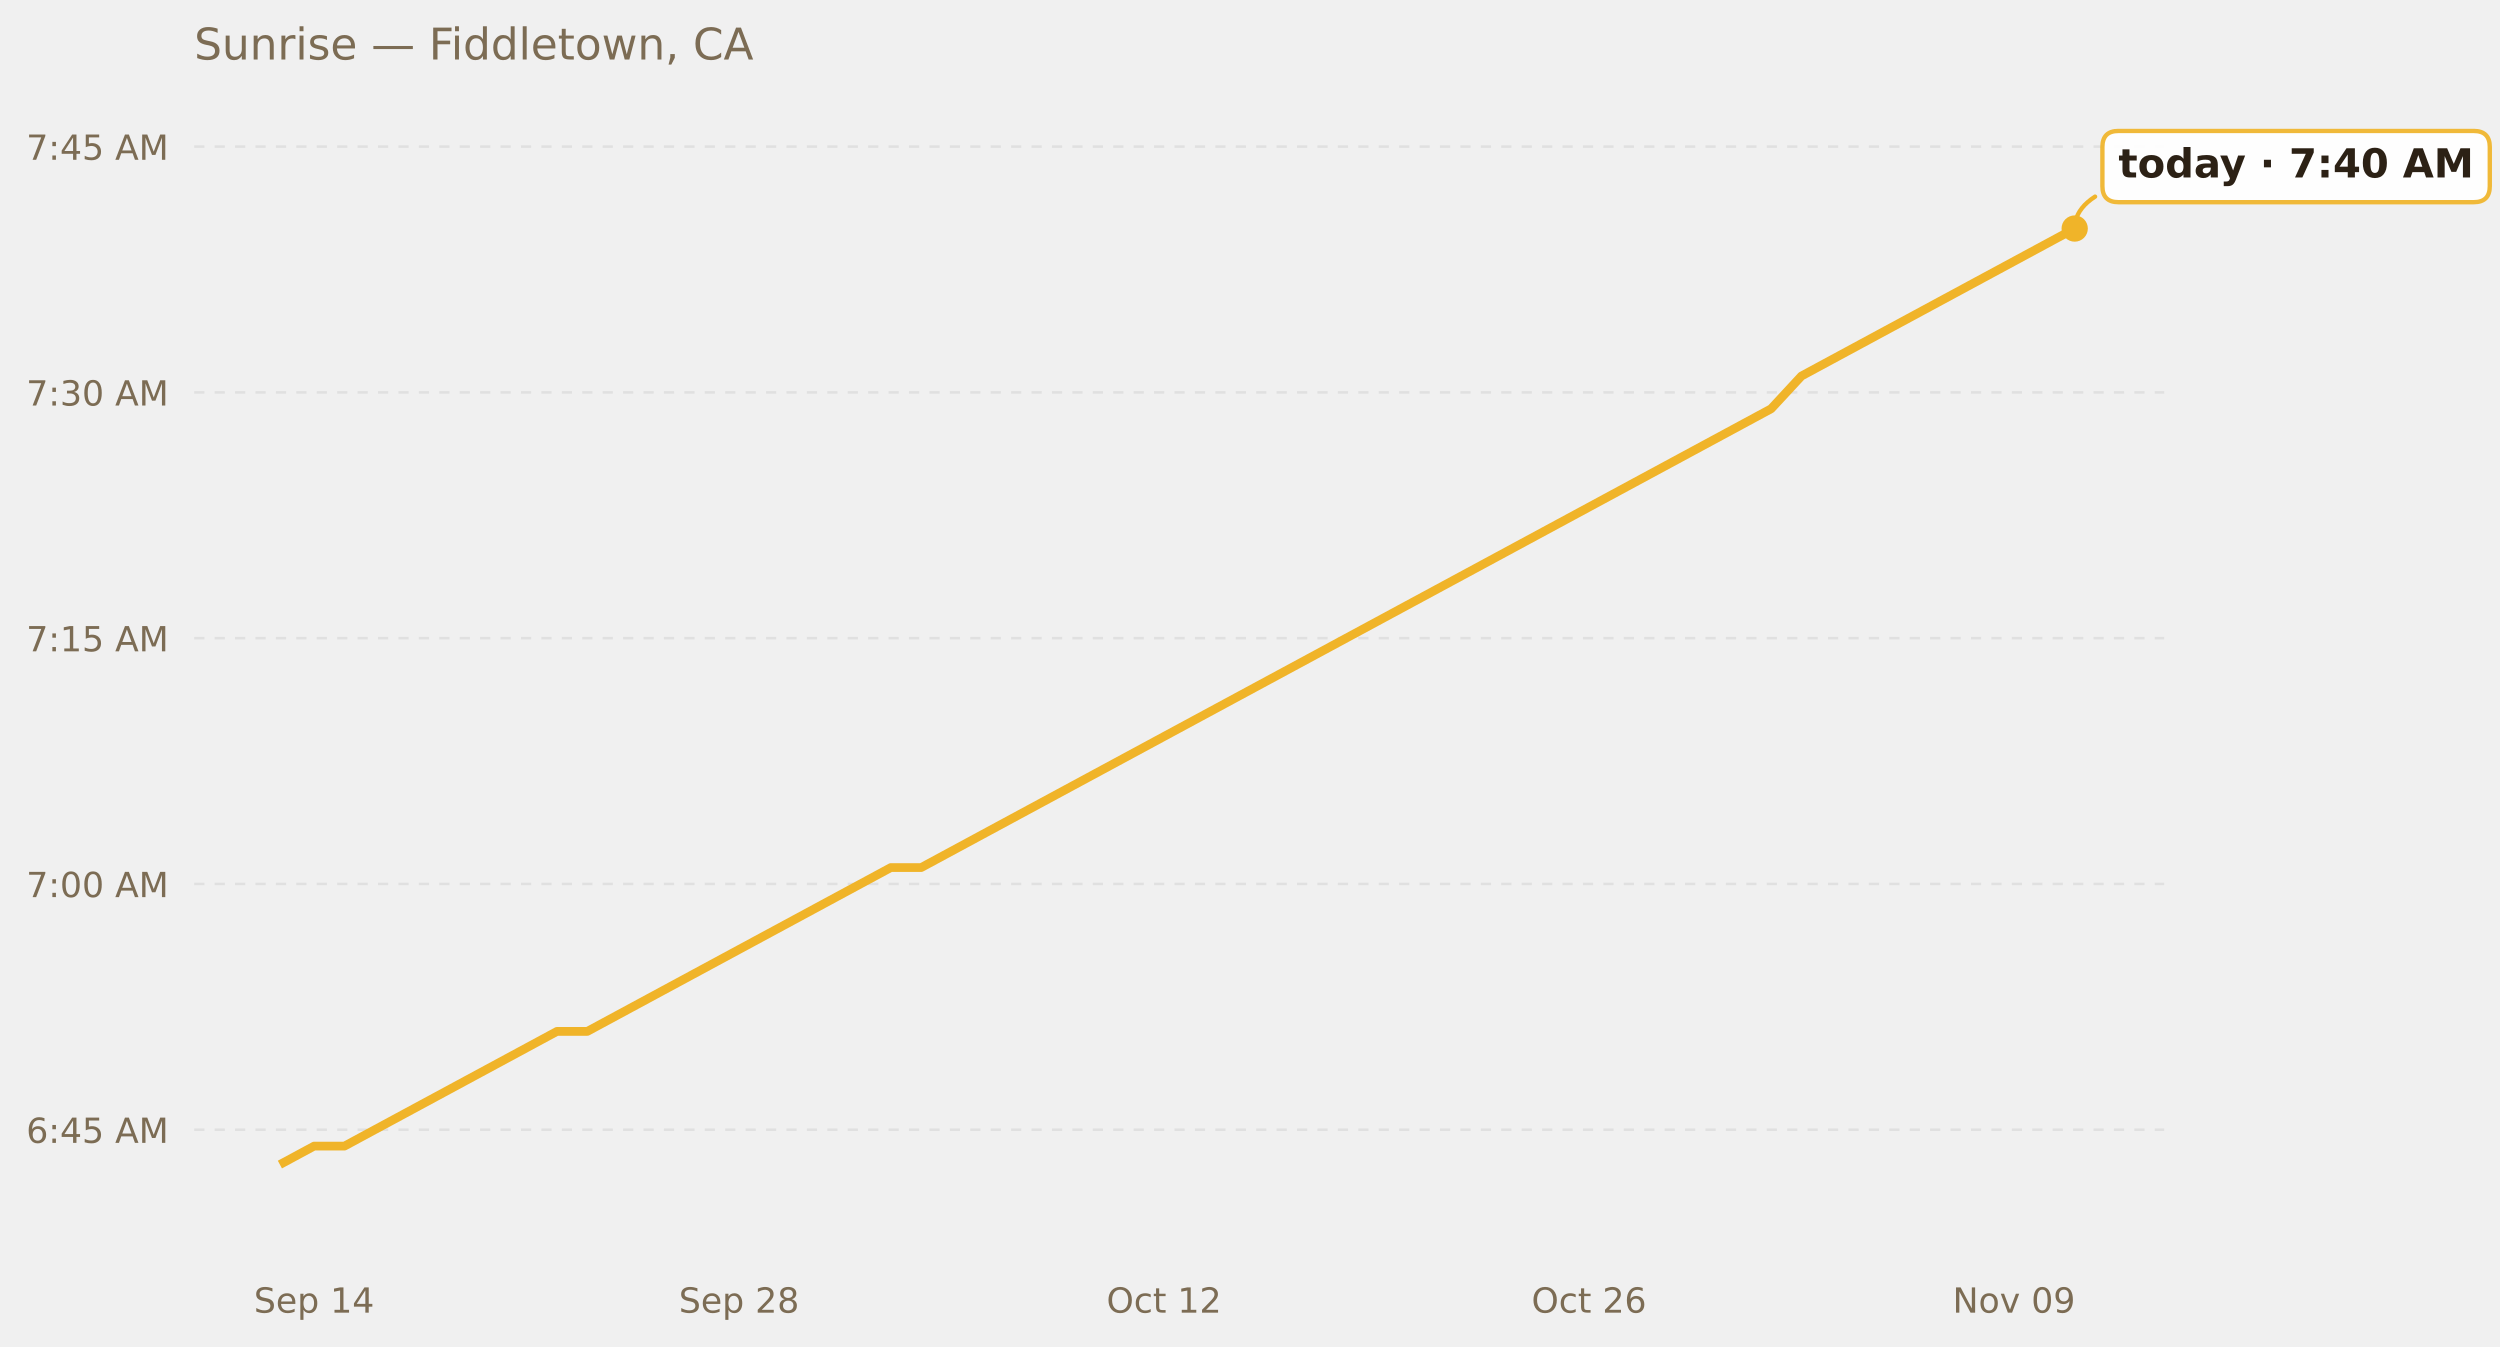
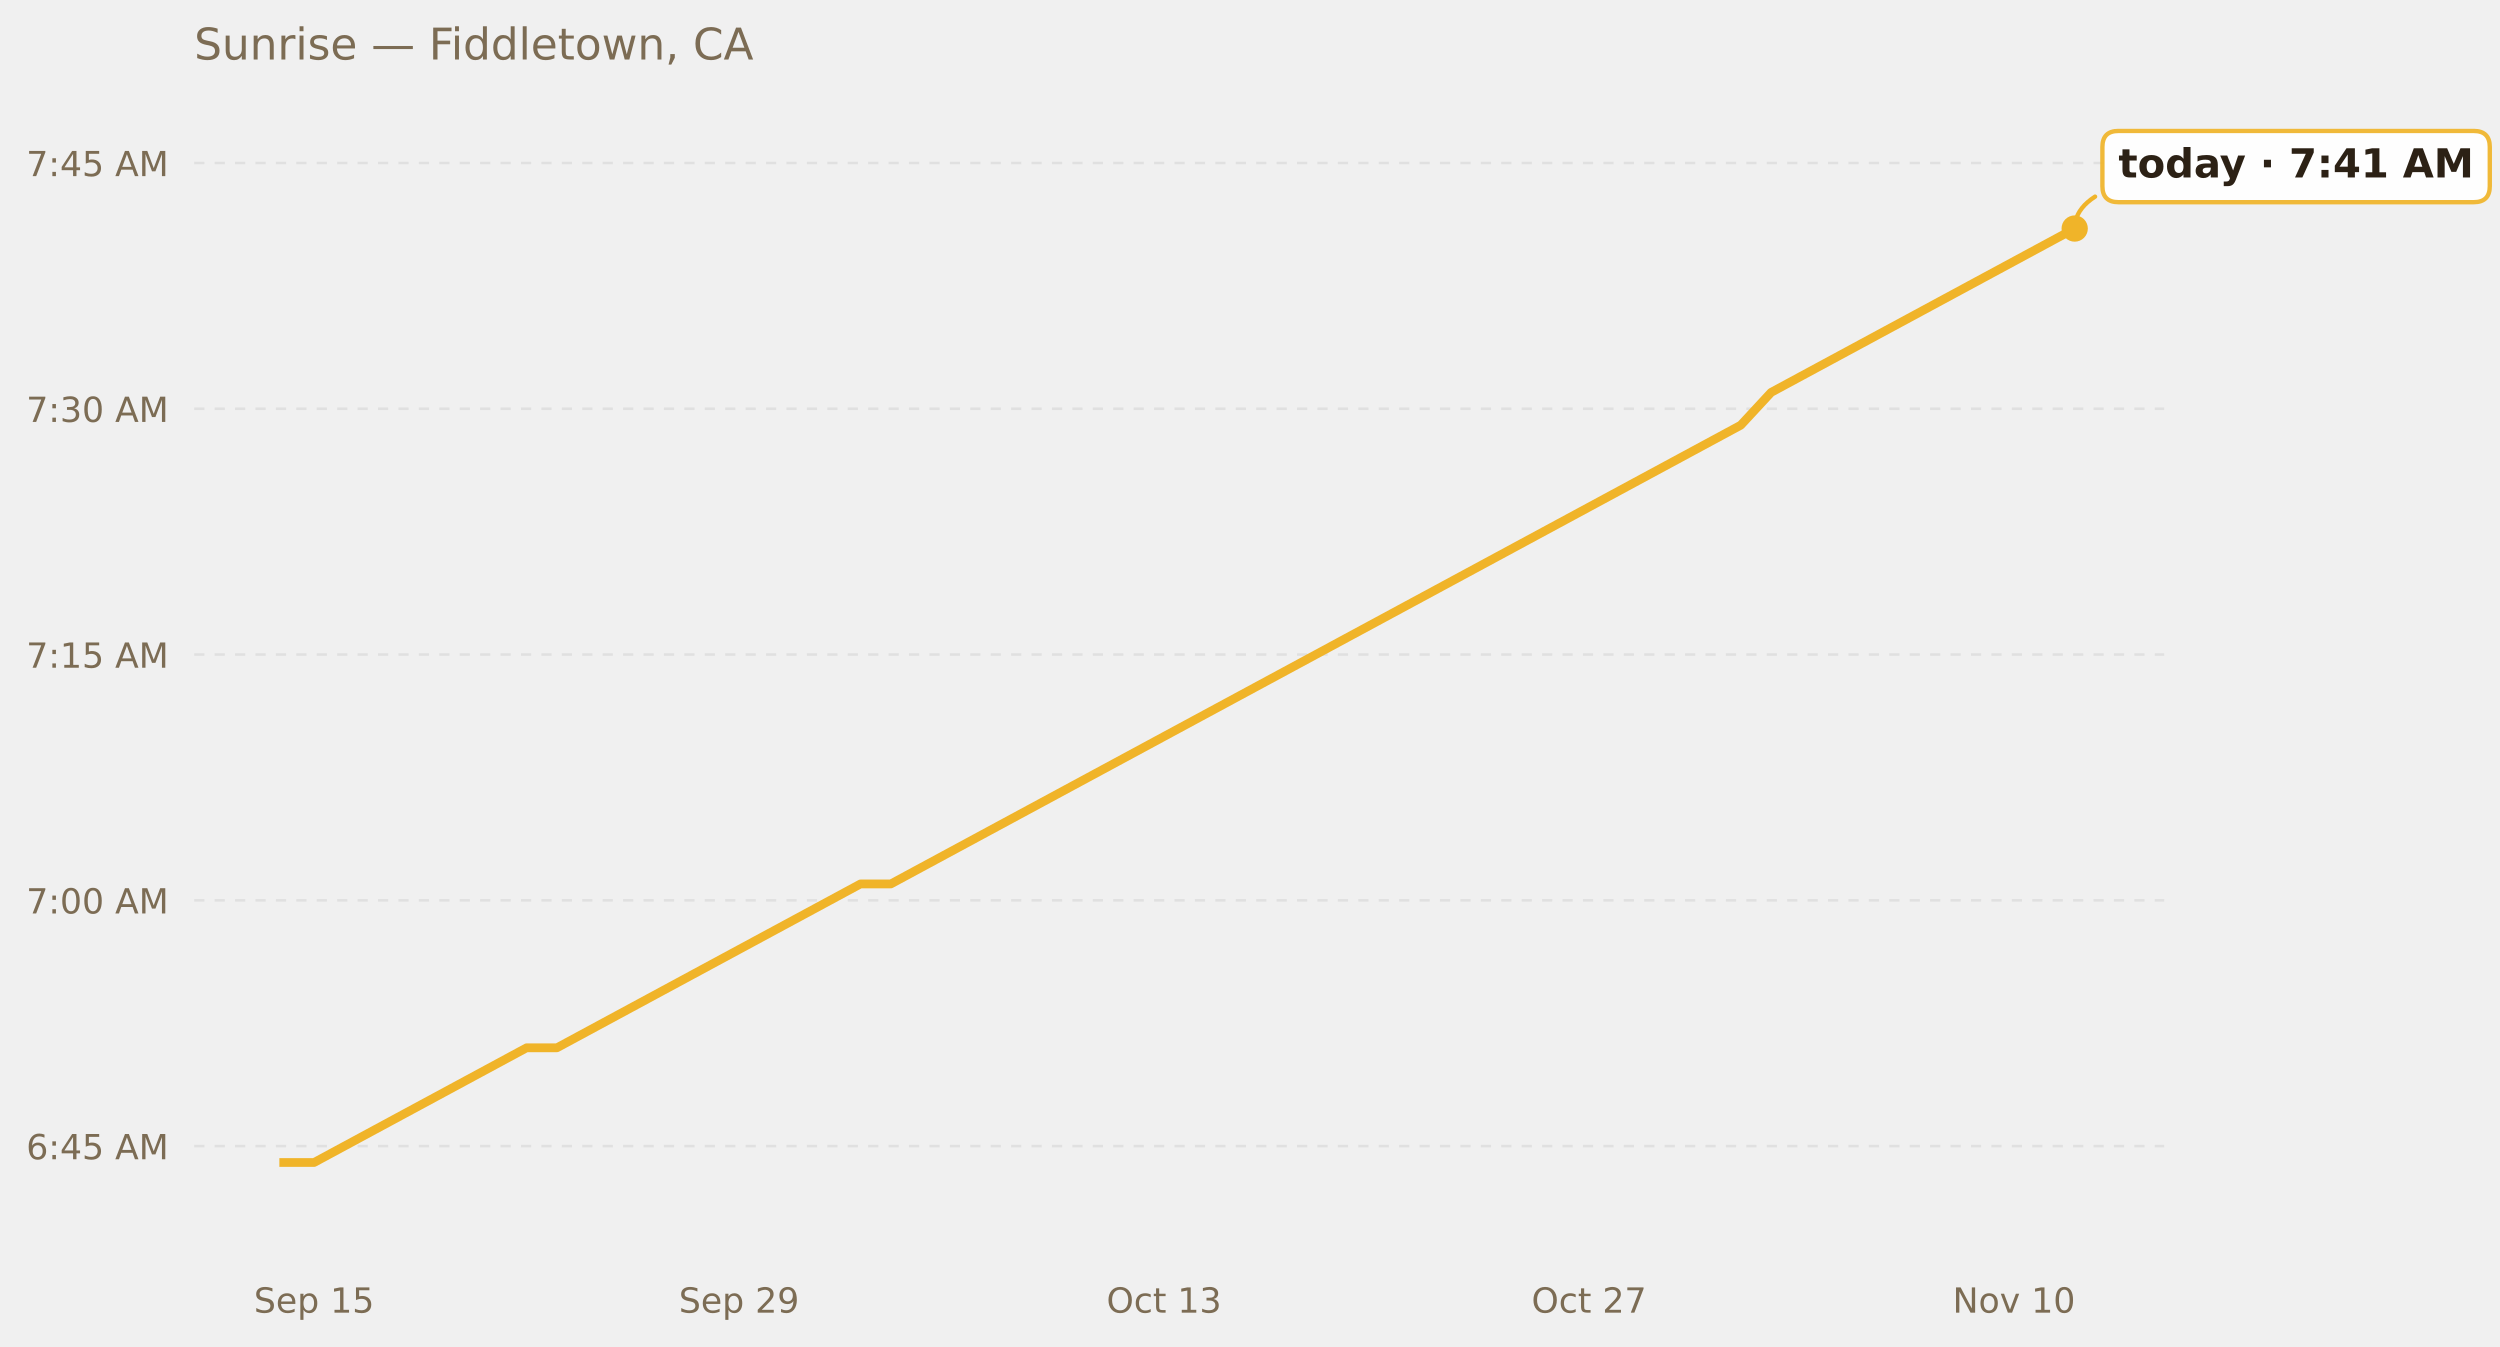
<svg xmlns="http://www.w3.org/2000/svg" xmlns:xlink="http://www.w3.org/1999/xlink" width="685.516pt" height="369.112pt" viewBox="0 0 685.516 369.112" version="1.1">
  <defs>
    <style type="text/css">*{stroke-linejoin: round; stroke-linecap: butt}</style>
  </defs>
  <g id="figure_1">
    <g id="patch_1">
      <path d="M 0 369.112  L 685.516 369.112  L 685.516 0  L 0 0  L 0 369.112  z " style="fill: none; opacity: 0" />
    </g>
    <g id="axes_1">
      <g id="patch_2">
        <path d="M 53.248 345.718  L 593.447 345.718  L 593.447 30.318  L 53.248 30.318  L 53.248 345.718  z " style="fill: none" />
      </g>
      <g id="matplotlib.axis_1">
        <g id="xtick_1">
          <g id="text_1">
            <g style="fill: #7c6c54" transform="translate(69.6183 359.9366) scale(0.095 -0.095)">
              <defs>
                <path id="DejaVuSans-53" d="M 3425 4513  L 3425 3897  Q 3066 4069 2747 4153  Q 2428 4238 2131 4238  Q 1616 4238 1336 4038  Q 1056 3838 1056 3469  Q 1056 3159 1242 3001  Q 1428 2844 1947 2747  L 2328 2669  Q 3034 2534 3370 2195  Q 3706 1856 3706 1288  Q 3706 609 3251 259  Q 2797 -91 1919 -91  Q 1588 -91 1214 -16  Q 841 59 441 206  L 441 856  Q 825 641 1194 531  Q 1563 422 1919 422  Q 2459 422 2753 634  Q 3047 847 3047 1241  Q 3047 1584 2836 1778  Q 2625 1972 2144 2069  L 1759 2144  Q 1053 2284 737 2584  Q 422 2884 422 3419  Q 422 4038 858 4394  Q 1294 4750 2059 4750  Q 2388 4750 2728 4690  Q 3069 4631 3425 4513  z " transform="scale(0.015625)" />
                <path id="DejaVuSans-65" d="M 3597 1894  L 3597 1613  L 953 1613  Q 991 1019 1311 708  Q 1631 397 2203 397  Q 2534 397 2845 478  Q 3156 559 3463 722  L 3463 178  Q 3153 47 2828 -22  Q 2503 -91 2169 -91  Q 1331 -91 842 396  Q 353 884 353 1716  Q 353 2575 817 3079  Q 1281 3584 2069 3584  Q 2775 3584 3186 3129  Q 3597 2675 3597 1894  z M 3022 2063  Q 3016 2534 2758 2815  Q 2500 3097 2075 3097  Q 1594 3097 1305 2825  Q 1016 2553 972 2059  L 3022 2063  z " transform="scale(0.015625)" />
                <path id="DejaVuSans-70" d="M 1159 525  L 1159 -1331  L 581 -1331  L 581 3500  L 1159 3500  L 1159 2969  Q 1341 3281 1617 3432  Q 1894 3584 2278 3584  Q 2916 3584 3314 3078  Q 3713 2572 3713 1747  Q 3713 922 3314 415  Q 2916 -91 2278 -91  Q 1894 -91 1617 61  Q 1341 213 1159 525  z M 3116 1747  Q 3116 2381 2855 2742  Q 2594 3103 2138 3103  Q 1681 3103 1420 2742  Q 1159 2381 1159 1747  Q 1159 1113 1420 752  Q 1681 391 2138 391  Q 2594 391 2855 752  Q 3116 1113 3116 1747  z " transform="scale(0.015625)" />
                <path id="DejaVuSans-20" transform="scale(0.015625)" />
                <path id="DejaVuSans-31" d="M 794 531  L 1825 531  L 1825 4091  L 703 3866  L 703 4441  L 1819 4666  L 2450 4666  L 2450 531  L 3481 531  L 3481 0  L 794 0  L 794 531  z " transform="scale(0.015625)" />
-                 <path id="DejaVuSans-34" d="M 2419 4116  L 825 1625  L 2419 1625  L 2419 4116  z M 2253 4666  L 3047 4666  L 3047 1625  L 3713 1625  L 3713 1100  L 3047 1100  L 3047 0  L 2419 0  L 2419 1100  L 313 1100  L 313 1709  L 2253 4666  z " transform="scale(0.015625)" />
+                 <path id="DejaVuSans-35" d="M 691 4666  L 3169 4666  L 3169 4134  L 1269 4134  L 1269 2991  Q 1406 3038 1543 3061  Q 1681 3084 1819 3084  Q 2600 3084 3056 2656  Q 3513 2228 3513 1497  Q 3513 744 3044 326  Q 2575 -91 1722 -91  Q 1428 -91 1123 -41  Q 819 9 494 109  L 494 744  Q 775 591 1075 516  Q 1375 441 1709 441  Q 2250 441 2565 725  Q 2881 1009 2881 1497  Q 2881 1984 2565 2268  Q 2250 2553 1709 2553  Q 1456 2553 1204 2497  Q 953 2441 691 2322  L 691 4666  z " transform="scale(0.015625)" />
              </defs>
              <use xlink:href="#DejaVuSans-53" />
              <use xlink:href="#DejaVuSans-65" x="63.477" />
              <use xlink:href="#DejaVuSans-70" x="125" />
              <use xlink:href="#DejaVuSans-20" x="188.477" />
              <use xlink:href="#DejaVuSans-31" x="220.264" />
-               <use xlink:href="#DejaVuSans-34" x="283.887" />
+               <use xlink:href="#DejaVuSans-35" x="283.887" />
            </g>
          </g>
        </g>
        <g id="xtick_2">
          <g id="text_2">
            <g style="fill: #7c6c54" transform="translate(186.1481 359.9366) scale(0.095 -0.095)">
              <defs>
                <path id="DejaVuSans-32" d="M 1228 531  L 3431 531  L 3431 0  L 469 0  L 469 531  Q 828 903 1448 1529  Q 2069 2156 2228 2338  Q 2531 2678 2651 2914  Q 2772 3150 2772 3378  Q 2772 3750 2511 3984  Q 2250 4219 1831 4219  Q 1534 4219 1204 4116  Q 875 4013 500 3803  L 500 4441  Q 881 4594 1212 4672  Q 1544 4750 1819 4750  Q 2544 4750 2975 4387  Q 3406 4025 3406 3419  Q 3406 3131 3298 2873  Q 3191 2616 2906 2266  Q 2828 2175 2409 1742  Q 1991 1309 1228 531  z " transform="scale(0.015625)" />
-                 <path id="DejaVuSans-38" d="M 2034 2216  Q 1584 2216 1326 1975  Q 1069 1734 1069 1313  Q 1069 891 1326 650  Q 1584 409 2034 409  Q 2484 409 2743 651  Q 3003 894 3003 1313  Q 3003 1734 2745 1975  Q 2488 2216 2034 2216  z M 1403 2484  Q 997 2584 770 2862  Q 544 3141 544 3541  Q 544 4100 942 4425  Q 1341 4750 2034 4750  Q 2731 4750 3128 4425  Q 3525 4100 3525 3541  Q 3525 3141 3298 2862  Q 3072 2584 2669 2484  Q 3125 2378 3379 2068  Q 3634 1759 3634 1313  Q 3634 634 3220 271  Q 2806 -91 2034 -91  Q 1263 -91 848 271  Q 434 634 434 1313  Q 434 1759 690 2068  Q 947 2378 1403 2484  z M 1172 3481  Q 1172 3119 1398 2916  Q 1625 2713 2034 2713  Q 2441 2713 2670 2916  Q 2900 3119 2900 3481  Q 2900 3844 2670 4047  Q 2441 4250 2034 4250  Q 1625 4250 1398 4047  Q 1172 3844 1172 3481  z " transform="scale(0.015625)" />
+                 <path id="DejaVuSans-39" d="M 703 97  L 703 672  Q 941 559 1184 500  Q 1428 441 1663 441  Q 2288 441 2617 861  Q 2947 1281 2994 2138  Q 2813 1869 2534 1725  Q 2256 1581 1919 1581  Q 1219 1581 811 2004  Q 403 2428 403 3163  Q 403 3881 828 4315  Q 1253 4750 1959 4750  Q 2769 4750 3195 4129  Q 3622 3509 3622 2328  Q 3622 1225 3098 567  Q 2575 -91 1691 -91  Q 1453 -91 1209 -44  Q 966 3 703 97  z M 1959 2075  Q 2384 2075 2632 2365  Q 2881 2656 2881 3163  Q 2881 3666 2632 3958  Q 2384 4250 1959 4250  Q 1534 4250 1286 3958  Q 1038 3666 1038 3163  Q 1038 2656 1286 2365  Q 1534 2075 1959 2075  z " transform="scale(0.015625)" />
              </defs>
              <use xlink:href="#DejaVuSans-53" />
              <use xlink:href="#DejaVuSans-65" x="63.477" />
              <use xlink:href="#DejaVuSans-70" x="125" />
              <use xlink:href="#DejaVuSans-20" x="188.477" />
              <use xlink:href="#DejaVuSans-32" x="220.264" />
-               <use xlink:href="#DejaVuSans-38" x="283.887" />
+               <use xlink:href="#DejaVuSans-39" x="283.887" />
            </g>
          </g>
        </g>
        <g id="xtick_3">
          <g id="text_3">
            <g style="fill: #7c6c54" transform="translate(303.4187 359.9366) scale(0.095 -0.095)">
              <defs>
                <path id="DejaVuSans-4f" d="M 2522 4238  Q 1834 4238 1429 3725  Q 1025 3213 1025 2328  Q 1025 1447 1429 934  Q 1834 422 2522 422  Q 3209 422 3611 934  Q 4013 1447 4013 2328  Q 4013 3213 3611 3725  Q 3209 4238 2522 4238  z M 2522 4750  Q 3503 4750 4090 4092  Q 4678 3434 4678 2328  Q 4678 1225 4090 567  Q 3503 -91 2522 -91  Q 1538 -91 948 565  Q 359 1222 359 2328  Q 359 3434 948 4092  Q 1538 4750 2522 4750  z " transform="scale(0.015625)" />
                <path id="DejaVuSans-63" d="M 3122 3366  L 3122 2828  Q 2878 2963 2633 3030  Q 2388 3097 2138 3097  Q 1578 3097 1268 2742  Q 959 2388 959 1747  Q 959 1106 1268 751  Q 1578 397 2138 397  Q 2388 397 2633 464  Q 2878 531 3122 666  L 3122 134  Q 2881 22 2623 -34  Q 2366 -91 2075 -91  Q 1284 -91 818 406  Q 353 903 353 1747  Q 353 2603 823 3093  Q 1294 3584 2113 3584  Q 2378 3584 2631 3529  Q 2884 3475 3122 3366  z " transform="scale(0.015625)" />
                <path id="DejaVuSans-74" d="M 1172 4494  L 1172 3500  L 2356 3500  L 2356 3053  L 1172 3053  L 1172 1153  Q 1172 725 1289 603  Q 1406 481 1766 481  L 2356 481  L 2356 0  L 1766 0  Q 1100 0 847 248  Q 594 497 594 1153  L 594 3053  L 172 3053  L 172 3500  L 594 3500  L 594 4494  L 1172 4494  z " transform="scale(0.015625)" />
+                 <path id="DejaVuSans-33" d="M 2597 2516  Q 3050 2419 3304 2112  Q 3559 1806 3559 1356  Q 3559 666 3084 287  Q 2609 -91 1734 -91  Q 1441 -91 1130 -33  Q 819 25 488 141  L 488 750  Q 750 597 1062 519  Q 1375 441 1716 441  Q 2309 441 2620 675  Q 2931 909 2931 1356  Q 2931 1769 2642 2001  Q 2353 2234 1838 2234  L 1294 2234  L 1294 2753  L 1863 2753  Q 2328 2753 2575 2939  Q 2822 3125 2822 3475  Q 2822 3834 2567 4026  Q 2313 4219 1838 4219  Q 1578 4219 1281 4162  Q 984 4106 628 3988  L 628 4550  Q 988 4650 1302 4700  Q 1616 4750 1894 4750  Q 2613 4750 3031 4423  Q 3450 4097 3450 3541  Q 3450 3153 3228 2886  Q 3006 2619 2597 2516  z " transform="scale(0.015625)" />
              </defs>
              <use xlink:href="#DejaVuSans-4f" />
              <use xlink:href="#DejaVuSans-63" x="78.711" />
              <use xlink:href="#DejaVuSans-74" x="133.691" />
              <use xlink:href="#DejaVuSans-20" x="172.9" />
              <use xlink:href="#DejaVuSans-31" x="204.688" />
-               <use xlink:href="#DejaVuSans-32" x="268.311" />
+               <use xlink:href="#DejaVuSans-33" x="268.311" />
            </g>
          </g>
        </g>
        <g id="xtick_4">
          <g id="text_4">
            <g style="fill: #7c6c54" transform="translate(419.9486 359.9366) scale(0.095 -0.095)">
              <defs>
-                 <path id="DejaVuSans-36" d="M 2113 2584  Q 1688 2584 1439 2293  Q 1191 2003 1191 1497  Q 1191 994 1439 701  Q 1688 409 2113 409  Q 2538 409 2786 701  Q 3034 994 3034 1497  Q 3034 2003 2786 2293  Q 2538 2584 2113 2584  z M 3366 4563  L 3366 3988  Q 3128 4100 2886 4159  Q 2644 4219 2406 4219  Q 1781 4219 1451 3797  Q 1122 3375 1075 2522  Q 1259 2794 1537 2939  Q 1816 3084 2150 3084  Q 2853 3084 3261 2657  Q 3669 2231 3669 1497  Q 3669 778 3244 343  Q 2819 -91 2113 -91  Q 1303 -91 875 529  Q 447 1150 447 2328  Q 447 3434 972 4092  Q 1497 4750 2381 4750  Q 2619 4750 2861 4703  Q 3103 4656 3366 4563  z " transform="scale(0.015625)" />
+                 <path id="DejaVuSans-37" d="M 525 4666  L 3525 4666  L 3525 4397  L 1831 0  L 1172 0  L 2766 4134  L 525 4134  L 525 4666  z " transform="scale(0.015625)" />
              </defs>
              <use xlink:href="#DejaVuSans-4f" />
              <use xlink:href="#DejaVuSans-63" x="78.711" />
              <use xlink:href="#DejaVuSans-74" x="133.691" />
              <use xlink:href="#DejaVuSans-20" x="172.9" />
              <use xlink:href="#DejaVuSans-32" x="204.688" />
-               <use xlink:href="#DejaVuSans-36" x="268.311" />
+               <use xlink:href="#DejaVuSans-37" x="268.311" />
            </g>
          </g>
        </g>
        <g id="xtick_5">
          <g id="text_5">
            <g style="fill: #7c6c54" transform="translate(535.42 359.9366) scale(0.095 -0.095)">
              <defs>
                <path id="DejaVuSans-4e" d="M 628 4666  L 1478 4666  L 3547 763  L 3547 4666  L 4159 4666  L 4159 0  L 3309 0  L 1241 3903  L 1241 0  L 628 0  L 628 4666  z " transform="scale(0.015625)" />
                <path id="DejaVuSans-6f" d="M 1959 3097  Q 1497 3097 1228 2736  Q 959 2375 959 1747  Q 959 1119 1226 758  Q 1494 397 1959 397  Q 2419 397 2687 759  Q 2956 1122 2956 1747  Q 2956 2369 2687 2733  Q 2419 3097 1959 3097  z M 1959 3584  Q 2709 3584 3137 3096  Q 3566 2609 3566 1747  Q 3566 888 3137 398  Q 2709 -91 1959 -91  Q 1206 -91 779 398  Q 353 888 353 1747  Q 353 2609 779 3096  Q 1206 3584 1959 3584  z " transform="scale(0.015625)" />
                <path id="DejaVuSans-76" d="M 191 3500  L 800 3500  L 1894 563  L 2988 3500  L 3597 3500  L 2284 0  L 1503 0  L 191 3500  z " transform="scale(0.015625)" />
                <path id="DejaVuSans-30" d="M 2034 4250  Q 1547 4250 1301 3770  Q 1056 3291 1056 2328  Q 1056 1369 1301 889  Q 1547 409 2034 409  Q 2525 409 2770 889  Q 3016 1369 3016 2328  Q 3016 3291 2770 3770  Q 2525 4250 2034 4250  z M 2034 4750  Q 2819 4750 3233 4129  Q 3647 3509 3647 2328  Q 3647 1150 3233 529  Q 2819 -91 2034 -91  Q 1250 -91 836 529  Q 422 1150 422 2328  Q 422 3509 836 4129  Q 1250 4750 2034 4750  z " transform="scale(0.015625)" />
-                 <path id="DejaVuSans-39" d="M 703 97  L 703 672  Q 941 559 1184 500  Q 1428 441 1663 441  Q 2288 441 2617 861  Q 2947 1281 2994 2138  Q 2813 1869 2534 1725  Q 2256 1581 1919 1581  Q 1219 1581 811 2004  Q 403 2428 403 3163  Q 403 3881 828 4315  Q 1253 4750 1959 4750  Q 2769 4750 3195 4129  Q 3622 3509 3622 2328  Q 3622 1225 3098 567  Q 2575 -91 1691 -91  Q 1453 -91 1209 -44  Q 966 3 703 97  z M 1959 2075  Q 2384 2075 2632 2365  Q 2881 2656 2881 3163  Q 2881 3666 2632 3958  Q 2384 4250 1959 4250  Q 1534 4250 1286 3958  Q 1038 3666 1038 3163  Q 1038 2656 1286 2365  Q 1534 2075 1959 2075  z " transform="scale(0.015625)" />
              </defs>
              <use xlink:href="#DejaVuSans-4e" />
              <use xlink:href="#DejaVuSans-6f" x="74.805" />
              <use xlink:href="#DejaVuSans-76" x="135.986" />
              <use xlink:href="#DejaVuSans-20" x="195.166" />
-               <use xlink:href="#DejaVuSans-30" x="226.953" />
-               <use xlink:href="#DejaVuSans-39" x="290.576" />
+               <use xlink:href="#DejaVuSans-31" x="226.953" />
+               <use xlink:href="#DejaVuSans-30" x="290.576" />
            </g>
          </g>
        </g>
      </g>
      <g id="matplotlib.axis_2">
        <g id="ytick_1">
          <g id="line2d_1">
-             <path d="M 53.248 309.775  L 593.447 309.775  " clip-path="url(#p30f9d1f87e)" style="fill: none; stroke-dasharray: 2.8,2.8; stroke-dashoffset: 0; stroke: #e0e0e0; stroke-width: 0.7" />
+             <path d="M 53.248 314.268  L 593.447 314.268  " clip-path="url(#p9b3afbd579)" style="fill: none; stroke-dasharray: 2.8,2.8; stroke-dashoffset: 0; stroke: #e0e0e0; stroke-width: 0.7" />
          </g>
          <g id="text_6">
-             <g style="fill: #7c6c54" transform="translate(7.2 313.3844) scale(0.095 -0.095)">
-               <defs>
+             <g style="fill: #7c6c54" transform="translate(7.2 317.8772) scale(0.095 -0.095)">
+               <defs>
+                 <path id="DejaVuSans-36" d="M 2113 2584  Q 1688 2584 1439 2293  Q 1191 2003 1191 1497  Q 1191 994 1439 701  Q 1688 409 2113 409  Q 2538 409 2786 701  Q 3034 994 3034 1497  Q 3034 2003 2786 2293  Q 2538 2584 2113 2584  z M 3366 4563  L 3366 3988  Q 3128 4100 2886 4159  Q 2644 4219 2406 4219  Q 1781 4219 1451 3797  Q 1122 3375 1075 2522  Q 1259 2794 1537 2939  Q 1816 3084 2150 3084  Q 2853 3084 3261 2657  Q 3669 2231 3669 1497  Q 3669 778 3244 343  Q 2819 -91 2113 -91  Q 1303 -91 875 529  Q 447 1150 447 2328  Q 447 3434 972 4092  Q 1497 4750 2381 4750  Q 2619 4750 2861 4703  Q 3103 4656 3366 4563  z " transform="scale(0.015625)" />
                <path id="DejaVuSans-3a" d="M 750 794  L 1409 794  L 1409 0  L 750 0  L 750 794  z M 750 3309  L 1409 3309  L 1409 2516  L 750 2516  L 750 3309  z " transform="scale(0.015625)" />
-                 <path id="DejaVuSans-35" d="M 691 4666  L 3169 4666  L 3169 4134  L 1269 4134  L 1269 2991  Q 1406 3038 1543 3061  Q 1681 3084 1819 3084  Q 2600 3084 3056 2656  Q 3513 2228 3513 1497  Q 3513 744 3044 326  Q 2575 -91 1722 -91  Q 1428 -91 1123 -41  Q 819 9 494 109  L 494 744  Q 775 591 1075 516  Q 1375 441 1709 441  Q 2250 441 2565 725  Q 2881 1009 2881 1497  Q 2881 1984 2565 2268  Q 2250 2553 1709 2553  Q 1456 2553 1204 2497  Q 953 2441 691 2322  L 691 4666  z " transform="scale(0.015625)" />
+                 <path id="DejaVuSans-34" d="M 2419 4116  L 825 1625  L 2419 1625  L 2419 4116  z M 2253 4666  L 3047 4666  L 3047 1625  L 3713 1625  L 3713 1100  L 3047 1100  L 3047 0  L 2419 0  L 2419 1100  L 313 1100  L 313 1709  L 2253 4666  z " transform="scale(0.015625)" />
                <path id="DejaVuSans-41" d="M 2188 4044  L 1331 1722  L 3047 1722  L 2188 4044  z M 1831 4666  L 2547 4666  L 4325 0  L 3669 0  L 3244 1197  L 1141 1197  L 716 0  L 50 0  L 1831 4666  z " transform="scale(0.015625)" />
                <path id="DejaVuSans-4d" d="M 628 4666  L 1569 4666  L 2759 1491  L 3956 4666  L 4897 4666  L 4897 0  L 4281 0  L 4281 4097  L 3078 897  L 2444 897  L 1241 4097  L 1241 0  L 628 0  L 628 4666  z " transform="scale(0.015625)" />
              </defs>
              <use xlink:href="#DejaVuSans-36" />
              <use xlink:href="#DejaVuSans-3a" x="63.623" />
              <use xlink:href="#DejaVuSans-34" x="97.314" />
              <use xlink:href="#DejaVuSans-35" x="160.938" />
              <use xlink:href="#DejaVuSans-20" x="224.561" />
              <use xlink:href="#DejaVuSans-41" x="256.348" />
              <use xlink:href="#DejaVuSans-4d" x="324.756" />
            </g>
          </g>
        </g>
        <g id="ytick_2">
          <g id="line2d_2">
-             <path d="M 53.248 242.382  L 593.447 242.382  " clip-path="url(#p30f9d1f87e)" style="fill: none; stroke-dasharray: 2.8,2.8; stroke-dashoffset: 0; stroke: #e0e0e0; stroke-width: 0.7" />
+             <path d="M 53.248 246.875  L 593.447 246.875  " clip-path="url(#p9b3afbd579)" style="fill: none; stroke-dasharray: 2.8,2.8; stroke-dashoffset: 0; stroke: #e0e0e0; stroke-width: 0.7" />
          </g>
          <g id="text_7">
-             <g style="fill: #7c6c54" transform="translate(7.2 245.9912) scale(0.095 -0.095)">
-               <defs>
-                 <path id="DejaVuSans-37" d="M 525 4666  L 3525 4666  L 3525 4397  L 1831 0  L 1172 0  L 2766 4134  L 525 4134  L 525 4666  z " transform="scale(0.015625)" />
-               </defs>
+             <g style="fill: #7c6c54" transform="translate(7.2 250.4841) scale(0.095 -0.095)">
              <use xlink:href="#DejaVuSans-37" />
              <use xlink:href="#DejaVuSans-3a" x="63.623" />
              <use xlink:href="#DejaVuSans-30" x="97.314" />
              <use xlink:href="#DejaVuSans-30" x="160.938" />
              <use xlink:href="#DejaVuSans-20" x="224.561" />
              <use xlink:href="#DejaVuSans-41" x="256.348" />
              <use xlink:href="#DejaVuSans-4d" x="324.756" />
            </g>
          </g>
        </g>
        <g id="ytick_3">
          <g id="line2d_3">
-             <path d="M 53.248 174.989  L 593.447 174.989  " clip-path="url(#p30f9d1f87e)" style="fill: none; stroke-dasharray: 2.8,2.8; stroke-dashoffset: 0; stroke: #e0e0e0; stroke-width: 0.7" />
+             <path d="M 53.248 179.482  L 593.447 179.482  " clip-path="url(#p9b3afbd579)" style="fill: none; stroke-dasharray: 2.8,2.8; stroke-dashoffset: 0; stroke: #e0e0e0; stroke-width: 0.7" />
          </g>
          <g id="text_8">
-             <g style="fill: #7c6c54" transform="translate(7.2 178.598) scale(0.095 -0.095)">
+             <g style="fill: #7c6c54" transform="translate(7.2 183.0909) scale(0.095 -0.095)">
              <use xlink:href="#DejaVuSans-37" />
              <use xlink:href="#DejaVuSans-3a" x="63.623" />
              <use xlink:href="#DejaVuSans-31" x="97.314" />
              <use xlink:href="#DejaVuSans-35" x="160.938" />
              <use xlink:href="#DejaVuSans-20" x="224.561" />
              <use xlink:href="#DejaVuSans-41" x="256.348" />
              <use xlink:href="#DejaVuSans-4d" x="324.756" />
            </g>
          </g>
        </g>
        <g id="ytick_4">
          <g id="line2d_4">
-             <path d="M 53.248 107.596  L 593.447 107.596  " clip-path="url(#p30f9d1f87e)" style="fill: none; stroke-dasharray: 2.8,2.8; stroke-dashoffset: 0; stroke: #e0e0e0; stroke-width: 0.7" />
+             <path d="M 53.248 112.088  L 593.447 112.088  " clip-path="url(#p9b3afbd579)" style="fill: none; stroke-dasharray: 2.8,2.8; stroke-dashoffset: 0; stroke: #e0e0e0; stroke-width: 0.7" />
          </g>
          <g id="text_9">
-             <g style="fill: #7c6c54" transform="translate(7.2 111.2049) scale(0.095 -0.095)">
-               <defs>
-                 <path id="DejaVuSans-33" d="M 2597 2516  Q 3050 2419 3304 2112  Q 3559 1806 3559 1356  Q 3559 666 3084 287  Q 2609 -91 1734 -91  Q 1441 -91 1130 -33  Q 819 25 488 141  L 488 750  Q 750 597 1062 519  Q 1375 441 1716 441  Q 2309 441 2620 675  Q 2931 909 2931 1356  Q 2931 1769 2642 2001  Q 2353 2234 1838 2234  L 1294 2234  L 1294 2753  L 1863 2753  Q 2328 2753 2575 2939  Q 2822 3125 2822 3475  Q 2822 3834 2567 4026  Q 2313 4219 1838 4219  Q 1578 4219 1281 4162  Q 984 4106 628 3988  L 628 4550  Q 988 4650 1302 4700  Q 1616 4750 1894 4750  Q 2613 4750 3031 4423  Q 3450 4097 3450 3541  Q 3450 3153 3228 2886  Q 3006 2619 2597 2516  z " transform="scale(0.015625)" />
-               </defs>
+             <g style="fill: #7c6c54" transform="translate(7.2 115.6978) scale(0.095 -0.095)">
              <use xlink:href="#DejaVuSans-37" />
              <use xlink:href="#DejaVuSans-3a" x="63.623" />
              <use xlink:href="#DejaVuSans-33" x="97.314" />
              <use xlink:href="#DejaVuSans-30" x="160.938" />
              <use xlink:href="#DejaVuSans-20" x="224.561" />
              <use xlink:href="#DejaVuSans-41" x="256.348" />
              <use xlink:href="#DejaVuSans-4d" x="324.756" />
            </g>
          </g>
        </g>
        <g id="ytick_5">
          <g id="line2d_5">
-             <path d="M 53.248 40.202  L 593.447 40.202  " clip-path="url(#p30f9d1f87e)" style="fill: none; stroke-dasharray: 2.8,2.8; stroke-dashoffset: 0; stroke: #e0e0e0; stroke-width: 0.7" />
+             <path d="M 53.248 44.695  L 593.447 44.695  " clip-path="url(#p9b3afbd579)" style="fill: none; stroke-dasharray: 2.8,2.8; stroke-dashoffset: 0; stroke: #e0e0e0; stroke-width: 0.7" />
          </g>
          <g id="text_10">
-             <g style="fill: #7c6c54" transform="translate(7.2 43.81171) scale(0.095 -0.095)">
+             <g style="fill: #7c6c54" transform="translate(7.2 48.30459) scale(0.095 -0.095)">
              <use xlink:href="#DejaVuSans-37" />
              <use xlink:href="#DejaVuSans-3a" x="63.623" />
              <use xlink:href="#DejaVuSans-34" x="97.314" />
              <use xlink:href="#DejaVuSans-35" x="160.938" />
              <use xlink:href="#DejaVuSans-20" x="224.561" />
              <use xlink:href="#DejaVuSans-41" x="256.348" />
              <use xlink:href="#DejaVuSans-4d" x="324.756" />
            </g>
          </g>
        </g>
      </g>
      <g id="line2d_6">
-         <path d="M 77.802 318.761  L 86.126 314.268  L 94.45 314.268  L 102.773 309.775  L 111.097 305.282  L 119.42 300.789  L 127.744 296.296  L 136.067 291.804  L 144.391 287.311  L 152.715 282.818  L 161.038 282.818  L 169.362 278.325  L 177.685 273.832  L 186.009 269.339  L 194.332 264.846  L 202.656 260.353  L 210.979 255.861  L 219.303 251.368  L 227.627 246.875  L 235.95 242.382  L 244.274 237.889  L 252.597 237.889  L 260.921 233.396  L 269.244 228.903  L 277.568 224.41  L 285.891 219.918  L 294.215 215.425  L 302.539 210.932  L 310.862 206.439  L 319.186 201.946  L 327.509 197.453  L 335.833 192.96  L 344.156 188.467  L 352.48 183.975  L 360.804 179.482  L 369.127 174.989  L 377.451 170.496  L 385.774 166.003  L 394.098 161.51  L 402.421 157.017  L 410.745 152.524  L 419.068 148.032  L 427.392 143.539  L 435.716 139.046  L 444.039 134.553  L 452.363 130.06  L 460.686 125.567  L 469.01 121.074  L 477.333 116.581  L 485.657 112.088  L 493.981 103.103  L 502.304 98.61  L 510.628 94.117  L 518.951 89.624  L 527.275 85.131  L 535.598 80.638  L 543.922 76.145  L 552.245 71.653  L 560.569 67.16  L 568.893 62.667  " clip-path="url(#p30f9d1f87e)" style="fill: none; stroke: #f0b429; stroke-width: 2.4; stroke-linecap: square" />
+         <path d="M 77.802 318.761  L 86.126 318.761  L 94.45 314.268  L 102.773 309.775  L 111.097 305.282  L 119.42 300.789  L 127.744 296.296  L 136.067 291.804  L 144.391 287.311  L 152.715 287.311  L 161.038 282.818  L 169.362 278.325  L 177.685 273.832  L 186.009 269.339  L 194.332 264.846  L 202.656 260.353  L 210.979 255.861  L 219.303 251.368  L 227.627 246.875  L 235.95 242.382  L 244.274 242.382  L 252.597 237.889  L 260.921 233.396  L 269.244 228.903  L 277.568 224.41  L 285.891 219.918  L 294.215 215.425  L 302.539 210.932  L 310.862 206.439  L 319.186 201.946  L 327.509 197.453  L 335.833 192.96  L 344.156 188.467  L 352.48 183.975  L 360.804 179.482  L 369.127 174.989  L 377.451 170.496  L 385.774 166.003  L 394.098 161.51  L 402.421 157.017  L 410.745 152.524  L 419.068 148.032  L 427.392 143.539  L 435.716 139.046  L 444.039 134.553  L 452.363 130.06  L 460.686 125.567  L 469.01 121.074  L 477.333 116.581  L 485.657 107.596  L 493.981 103.103  L 502.304 98.61  L 510.628 94.117  L 518.951 89.624  L 527.275 85.131  L 535.598 80.638  L 543.922 76.145  L 552.245 71.653  L 560.569 67.16  L 568.893 62.667  " clip-path="url(#p9b3afbd579)" style="fill: none; stroke: #f0b429; stroke-width: 2.4; stroke-linecap: square" />
      </g>
      <g id="patch_3">
        <path d="M 574.481 53.92  Q 570.003 56.798 569.113 60.68  " style="fill: none; stroke: #f0b429; stroke-width: 1.2; stroke-linecap: round" />
      </g>
      <g id="text_11">
        <g id="patch_4">
          <path d="M 580.893 55.44  L 678.316 55.44  Q 682.716 55.44 682.716 51.04  L 682.716 40.309  Q 682.716 35.909 678.316 35.909  L 580.893 35.909  Q 576.493 35.909 576.493 40.309  L 576.493 51.04  Q 576.493 55.44 580.893 55.44  z " style="fill: #ffffff; opacity: 0.92; stroke: #f0b429; stroke-width: 1.2; stroke-linejoin: miter" />
        </g>
        <g style="fill: #2c2115" transform="translate(580.8926 48.66684) scale(0.11 -0.11)">
          <defs>
            <path id="DejaVuSans-Bold-74" d="M 1759 4494  L 1759 3500  L 2913 3500  L 2913 2700  L 1759 2700  L 1759 1216  Q 1759 972 1856 886  Q 1953 800 2241 800  L 2816 800  L 2816 0  L 1856 0  Q 1194 0 917 276  Q 641 553 641 1216  L 641 2700  L 84 2700  L 84 3500  L 641 3500  L 641 4494  L 1759 4494  z " transform="scale(0.015625)" />
            <path id="DejaVuSans-Bold-6f" d="M 2203 2784  Q 1831 2784 1636 2517  Q 1441 2250 1441 1747  Q 1441 1244 1636 976  Q 1831 709 2203 709  Q 2569 709 2762 976  Q 2956 1244 2956 1747  Q 2956 2250 2762 2517  Q 2569 2784 2203 2784  z M 2203 3584  Q 3106 3584 3614 3096  Q 4122 2609 4122 1747  Q 4122 884 3614 396  Q 3106 -91 2203 -91  Q 1297 -91 786 396  Q 275 884 275 1747  Q 275 2609 786 3096  Q 1297 3584 2203 3584  z " transform="scale(0.015625)" />
            <path id="DejaVuSans-Bold-64" d="M 2919 2988  L 2919 4863  L 4044 4863  L 4044 0  L 2919 0  L 2919 506  Q 2688 197 2409 53  Q 2131 -91 1766 -91  Q 1119 -91 703 423  Q 288 938 288 1747  Q 288 2556 703 3070  Q 1119 3584 1766 3584  Q 2128 3584 2408 3439  Q 2688 3294 2919 2988  z M 2181 722  Q 2541 722 2730 984  Q 2919 1247 2919 1747  Q 2919 2247 2730 2509  Q 2541 2772 2181 2772  Q 1825 2772 1636 2509  Q 1447 2247 1447 1747  Q 1447 1247 1636 984  Q 1825 722 2181 722  z " transform="scale(0.015625)" />
            <path id="DejaVuSans-Bold-61" d="M 2106 1575  Q 1756 1575 1579 1456  Q 1403 1338 1403 1106  Q 1403 894 1545 773  Q 1688 653 1941 653  Q 2256 653 2472 879  Q 2688 1106 2688 1447  L 2688 1575  L 2106 1575  z M 3816 1997  L 3816 0  L 2688 0  L 2688 519  Q 2463 200 2181 54  Q 1900 -91 1497 -91  Q 953 -91 614 226  Q 275 544 275 1050  Q 275 1666 698 1953  Q 1122 2241 2028 2241  L 2688 2241  L 2688 2328  Q 2688 2594 2478 2717  Q 2269 2841 1825 2841  Q 1466 2841 1156 2769  Q 847 2697 581 2553  L 581 3406  Q 941 3494 1303 3539  Q 1666 3584 2028 3584  Q 2975 3584 3395 3211  Q 3816 2838 3816 1997  z " transform="scale(0.015625)" />
            <path id="DejaVuSans-Bold-79" d="M 78 3500  L 1197 3500  L 2138 1125  L 2938 3500  L 4056 3500  L 2584 -331  Q 2363 -916 2067 -1148  Q 1772 -1381 1288 -1381  L 641 -1381  L 641 -647  L 991 -647  Q 1275 -647 1404 -556  Q 1534 -466 1606 -231  L 1638 -134  L 78 3500  z " transform="scale(0.015625)" />
            <path id="DejaVuSans-Bold-20" transform="scale(0.015625)" />
            <path id="DejaVuSans-Bold-b7" d="M 653 2828  L 1778 2828  L 1778 1619  L 653 1619  L 653 2828  z " transform="scale(0.015625)" />
            <path id="DejaVuSans-Bold-37" d="M 428 4666  L 3944 4666  L 3944 3988  L 2125 0  L 953 0  L 2675 3781  L 428 3781  L 428 4666  z " transform="scale(0.015625)" />
            <path id="DejaVuSans-Bold-3a" d="M 716 3500  L 1844 3500  L 1844 2291  L 716 2291  L 716 3500  z M 716 1209  L 1844 1209  L 1844 0  L 716 0  L 716 1209  z " transform="scale(0.015625)" />
            <path id="DejaVuSans-Bold-34" d="M 2356 3675  L 1038 1722  L 2356 1722  L 2356 3675  z M 2156 4666  L 3494 4666  L 3494 1722  L 4159 1722  L 4159 850  L 3494 850  L 3494 0  L 2356 0  L 2356 850  L 288 850  L 288 1881  L 2156 4666  z " transform="scale(0.015625)" />
-             <path id="DejaVuSans-Bold-30" d="M 2944 2338  Q 2944 3213 2780 3570  Q 2616 3928 2228 3928  Q 1841 3928 1675 3570  Q 1509 3213 1509 2338  Q 1509 1453 1675 1090  Q 1841 728 2228 728  Q 2613 728 2778 1090  Q 2944 1453 2944 2338  z M 4147 2328  Q 4147 1169 3647 539  Q 3147 -91 2228 -91  Q 1306 -91 806 539  Q 306 1169 306 2328  Q 306 3491 806 4120  Q 1306 4750 2228 4750  Q 3147 4750 3647 4120  Q 4147 3491 4147 2328  z " transform="scale(0.015625)" />
+             <path id="DejaVuSans-Bold-31" d="M 750 831  L 1813 831  L 1813 3847  L 722 3622  L 722 4441  L 1806 4666  L 2950 4666  L 2950 831  L 4013 831  L 4013 0  L 750 0  L 750 831  z " transform="scale(0.015625)" />
            <path id="DejaVuSans-Bold-41" d="M 3419 850  L 1538 850  L 1241 0  L 31 0  L 1759 4666  L 3194 4666  L 4922 0  L 3713 0  L 3419 850  z M 1838 1716  L 3116 1716  L 2478 3572  L 1838 1716  z " transform="scale(0.015625)" />
            <path id="DejaVuSans-Bold-4d" d="M 588 4666  L 2119 4666  L 3181 2169  L 4250 4666  L 5778 4666  L 5778 0  L 4641 0  L 4641 3413  L 3566 897  L 2803 897  L 1728 3413  L 1728 0  L 588 0  L 588 4666  z " transform="scale(0.015625)" />
          </defs>
          <use xlink:href="#DejaVuSans-Bold-74" />
          <use xlink:href="#DejaVuSans-Bold-6f" x="47.803" />
          <use xlink:href="#DejaVuSans-Bold-64" x="116.504" />
          <use xlink:href="#DejaVuSans-Bold-61" x="188.086" />
          <use xlink:href="#DejaVuSans-Bold-79" x="252.441" />
          <use xlink:href="#DejaVuSans-Bold-20" x="317.627" />
          <use xlink:href="#DejaVuSans-Bold-b7" x="352.441" />
          <use xlink:href="#DejaVuSans-Bold-20" x="390.43" />
          <use xlink:href="#DejaVuSans-Bold-37" x="425.244" />
          <use xlink:href="#DejaVuSans-Bold-3a" x="494.824" />
          <use xlink:href="#DejaVuSans-Bold-34" x="534.814" />
-           <use xlink:href="#DejaVuSans-Bold-30" x="604.395" />
+           <use xlink:href="#DejaVuSans-Bold-31" x="604.395" />
          <use xlink:href="#DejaVuSans-Bold-20" x="673.975" />
          <use xlink:href="#DejaVuSans-Bold-41" x="708.789" />
          <use xlink:href="#DejaVuSans-Bold-4d" x="786.182" />
        </g>
      </g>
      <g id="text_12">
        <g style="fill: #7c6c54" transform="translate(53.24797 16.31812) scale(0.12 -0.12)">
          <defs>
            <path id="DejaVuSans-75" d="M 544 1381  L 544 3500  L 1119 3500  L 1119 1403  Q 1119 906 1312 657  Q 1506 409 1894 409  Q 2359 409 2629 706  Q 2900 1003 2900 1516  L 2900 3500  L 3475 3500  L 3475 0  L 2900 0  L 2900 538  Q 2691 219 2414 64  Q 2138 -91 1772 -91  Q 1169 -91 856 284  Q 544 659 544 1381  z M 1991 3584  L 1991 3584  z " transform="scale(0.015625)" />
            <path id="DejaVuSans-6e" d="M 3513 2113  L 3513 0  L 2938 0  L 2938 2094  Q 2938 2591 2744 2837  Q 2550 3084 2163 3084  Q 1697 3084 1428 2787  Q 1159 2491 1159 1978  L 1159 0  L 581 0  L 581 3500  L 1159 3500  L 1159 2956  Q 1366 3272 1645 3428  Q 1925 3584 2291 3584  Q 2894 3584 3203 3211  Q 3513 2838 3513 2113  z " transform="scale(0.015625)" />
            <path id="DejaVuSans-72" d="M 2631 2963  Q 2534 3019 2420 3045  Q 2306 3072 2169 3072  Q 1681 3072 1420 2755  Q 1159 2438 1159 1844  L 1159 0  L 581 0  L 581 3500  L 1159 3500  L 1159 2956  Q 1341 3275 1631 3429  Q 1922 3584 2338 3584  Q 2397 3584 2469 3576  Q 2541 3569 2628 3553  L 2631 2963  z " transform="scale(0.015625)" />
            <path id="DejaVuSans-69" d="M 603 3500  L 1178 3500  L 1178 0  L 603 0  L 603 3500  z M 603 4863  L 1178 4863  L 1178 4134  L 603 4134  L 603 4863  z " transform="scale(0.015625)" />
            <path id="DejaVuSans-73" d="M 2834 3397  L 2834 2853  Q 2591 2978 2328 3040  Q 2066 3103 1784 3103  Q 1356 3103 1142 2972  Q 928 2841 928 2578  Q 928 2378 1081 2264  Q 1234 2150 1697 2047  L 1894 2003  Q 2506 1872 2764 1633  Q 3022 1394 3022 966  Q 3022 478 2636 193  Q 2250 -91 1575 -91  Q 1294 -91 989 -36  Q 684 19 347 128  L 347 722  Q 666 556 975 473  Q 1284 391 1588 391  Q 1994 391 2212 530  Q 2431 669 2431 922  Q 2431 1156 2273 1281  Q 2116 1406 1581 1522  L 1381 1569  Q 847 1681 609 1914  Q 372 2147 372 2553  Q 372 3047 722 3315  Q 1072 3584 1716 3584  Q 2034 3584 2315 3537  Q 2597 3491 2834 3397  z " transform="scale(0.015625)" />
            <path id="DejaVuSans-2014" d="M 313 1978  L 6088 1978  L 6088 1528  L 313 1528  L 313 1978  z " transform="scale(0.015625)" />
            <path id="DejaVuSans-46" d="M 628 4666  L 3309 4666  L 3309 4134  L 1259 4134  L 1259 2759  L 3109 2759  L 3109 2228  L 1259 2228  L 1259 0  L 628 0  L 628 4666  z " transform="scale(0.015625)" />
            <path id="DejaVuSans-64" d="M 2906 2969  L 2906 4863  L 3481 4863  L 3481 0  L 2906 0  L 2906 525  Q 2725 213 2448 61  Q 2172 -91 1784 -91  Q 1150 -91 751 415  Q 353 922 353 1747  Q 353 2572 751 3078  Q 1150 3584 1784 3584  Q 2172 3584 2448 3432  Q 2725 3281 2906 2969  z M 947 1747  Q 947 1113 1208 752  Q 1469 391 1925 391  Q 2381 391 2643 752  Q 2906 1113 2906 1747  Q 2906 2381 2643 2742  Q 2381 3103 1925 3103  Q 1469 3103 1208 2742  Q 947 2381 947 1747  z " transform="scale(0.015625)" />
            <path id="DejaVuSans-6c" d="M 603 4863  L 1178 4863  L 1178 0  L 603 0  L 603 4863  z " transform="scale(0.015625)" />
            <path id="DejaVuSans-77" d="M 269 3500  L 844 3500  L 1563 769  L 2278 3500  L 2956 3500  L 3675 769  L 4391 3500  L 4966 3500  L 4050 0  L 3372 0  L 2619 2869  L 1863 0  L 1184 0  L 269 3500  z " transform="scale(0.015625)" />
            <path id="DejaVuSans-2c" d="M 750 794  L 1409 794  L 1409 256  L 897 -744  L 494 -744  L 750 256  L 750 794  z " transform="scale(0.015625)" />
            <path id="DejaVuSans-43" d="M 4122 4306  L 4122 3641  Q 3803 3938 3442 4084  Q 3081 4231 2675 4231  Q 1875 4231 1450 3742  Q 1025 3253 1025 2328  Q 1025 1406 1450 917  Q 1875 428 2675 428  Q 3081 428 3442 575  Q 3803 722 4122 1019  L 4122 359  Q 3791 134 3420 21  Q 3050 -91 2638 -91  Q 1578 -91 968 557  Q 359 1206 359 2328  Q 359 3453 968 4101  Q 1578 4750 2638 4750  Q 3056 4750 3426 4639  Q 3797 4528 4122 4306  z " transform="scale(0.015625)" />
          </defs>
          <use xlink:href="#DejaVuSans-53" />
          <use xlink:href="#DejaVuSans-75" x="63.477" />
          <use xlink:href="#DejaVuSans-6e" x="126.855" />
          <use xlink:href="#DejaVuSans-72" x="190.234" />
          <use xlink:href="#DejaVuSans-69" x="231.348" />
          <use xlink:href="#DejaVuSans-73" x="259.131" />
          <use xlink:href="#DejaVuSans-65" x="311.23" />
          <use xlink:href="#DejaVuSans-20" x="372.754" />
          <use xlink:href="#DejaVuSans-2014" x="404.541" />
          <use xlink:href="#DejaVuSans-20" x="504.541" />
          <use xlink:href="#DejaVuSans-46" x="536.328" />
          <use xlink:href="#DejaVuSans-69" x="586.598" />
          <use xlink:href="#DejaVuSans-64" x="614.381" />
          <use xlink:href="#DejaVuSans-64" x="677.857" />
          <use xlink:href="#DejaVuSans-6c" x="741.334" />
          <use xlink:href="#DejaVuSans-65" x="769.117" />
          <use xlink:href="#DejaVuSans-74" x="830.641" />
          <use xlink:href="#DejaVuSans-6f" x="869.85" />
          <use xlink:href="#DejaVuSans-77" x="931.031" />
          <use xlink:href="#DejaVuSans-6e" x="1012.818" />
          <use xlink:href="#DejaVuSans-2c" x="1076.197" />
          <use xlink:href="#DejaVuSans-20" x="1107.984" />
          <use xlink:href="#DejaVuSans-43" x="1139.771" />
          <use xlink:href="#DejaVuSans-41" x="1209.596" />
        </g>
      </g>
      <g id="PathCollection_1">
        <defs>
-           <path id="m728c766791" d="M 0 3.606  C 0.956 3.606 1.873 3.226 2.55 2.55  C 3.226 1.873 3.606 0.956 3.606 0  C 3.606 -0.956 3.226 -1.873 2.55 -2.55  C 1.873 -3.226 0.956 -3.606 0 -3.606  C -0.956 -3.606 -1.873 -3.226 -2.55 -2.55  C -3.226 -1.873 -3.606 -0.956 -3.606 0  C -3.606 0.956 -3.226 1.873 -2.55 2.55  C -1.873 3.226 -0.956 3.606 0 3.606  z " />
+           <path id="mc3f95ca8b9" d="M 0 3.606  C 0.956 3.606 1.873 3.226 2.55 2.55  C 3.226 1.873 3.606 0.956 3.606 0  C 3.606 -0.956 3.226 -1.873 2.55 -2.55  C 1.873 -3.226 0.956 -3.606 0 -3.606  C -0.956 -3.606 -1.873 -3.226 -2.55 -2.55  C -3.226 -1.873 -3.606 -0.956 -3.606 0  C -3.606 0.956 -3.226 1.873 -2.55 2.55  C -1.873 3.226 -0.956 3.606 0 3.606  z " />
        </defs>
-         <g clip-path="url(#p30f9d1f87e)">
-           <use xlink:href="#m728c766791" x="568.893" y="62.667" style="fill: #f0b429" />
+         <g clip-path="url(#p9b3afbd579)">
+           <use xlink:href="#mc3f95ca8b9" x="568.893" y="62.667" style="fill: #f0b429" />
        </g>
      </g>
    </g>
  </g>
  <defs>
-     <clipPath id="p30f9d1f87e">
+     <clipPath id="p9b3afbd579">
      <rect x="53.248" y="30.318" width="540.199" height="315.4" />
    </clipPath>
  </defs>
</svg>
